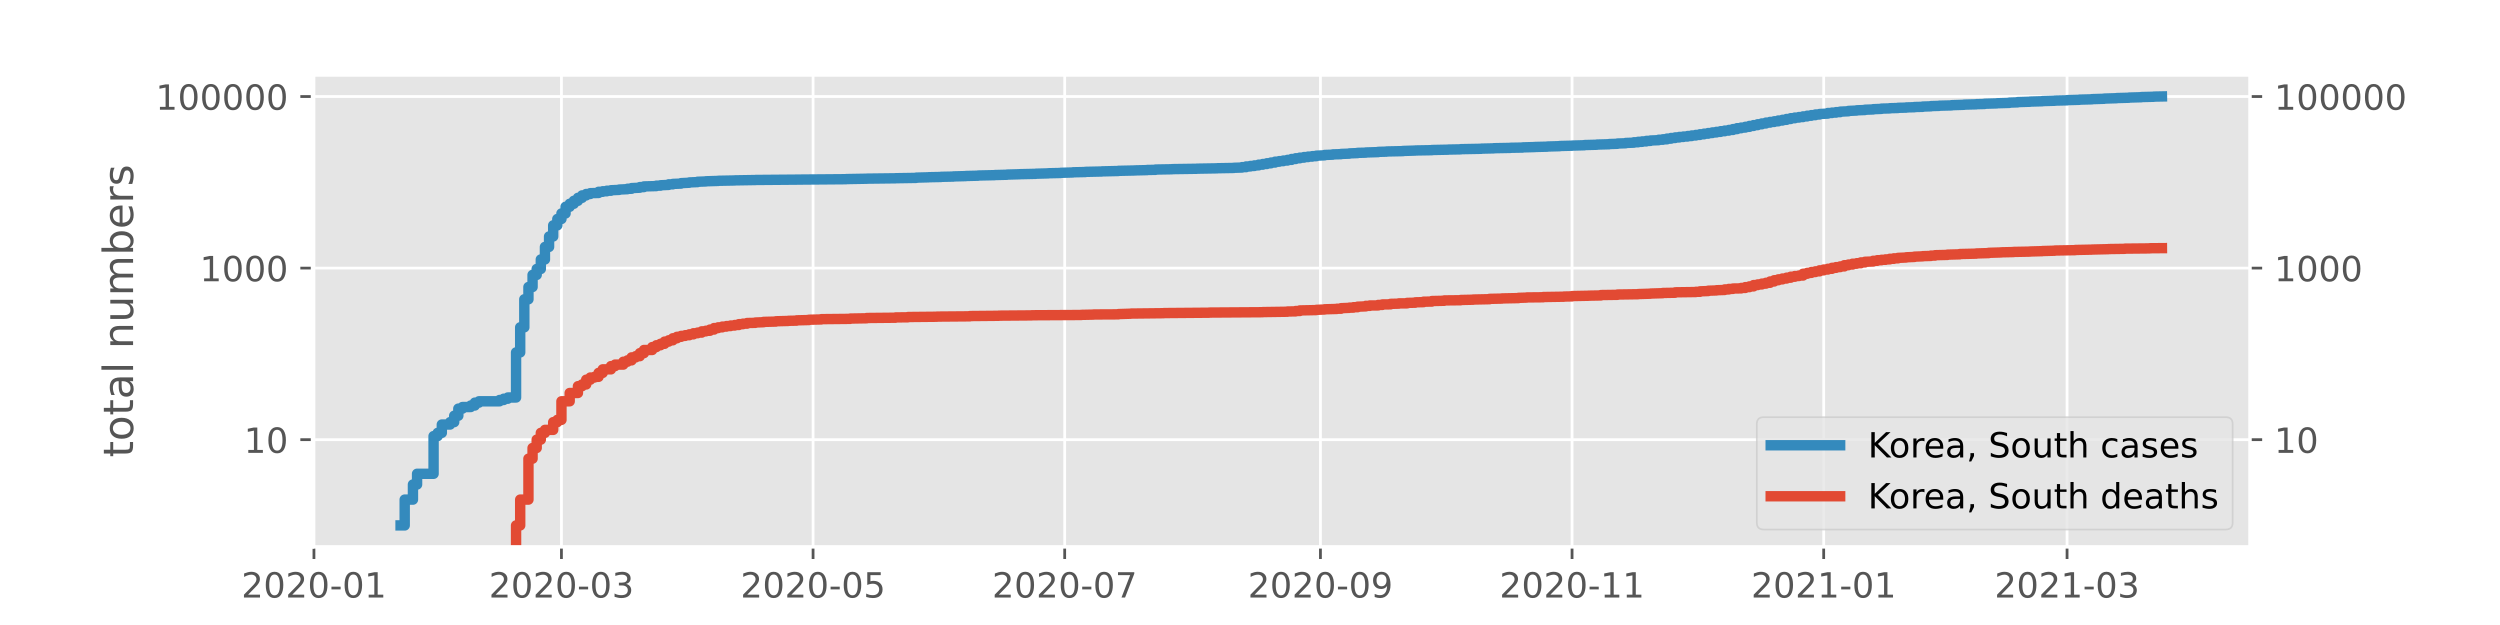
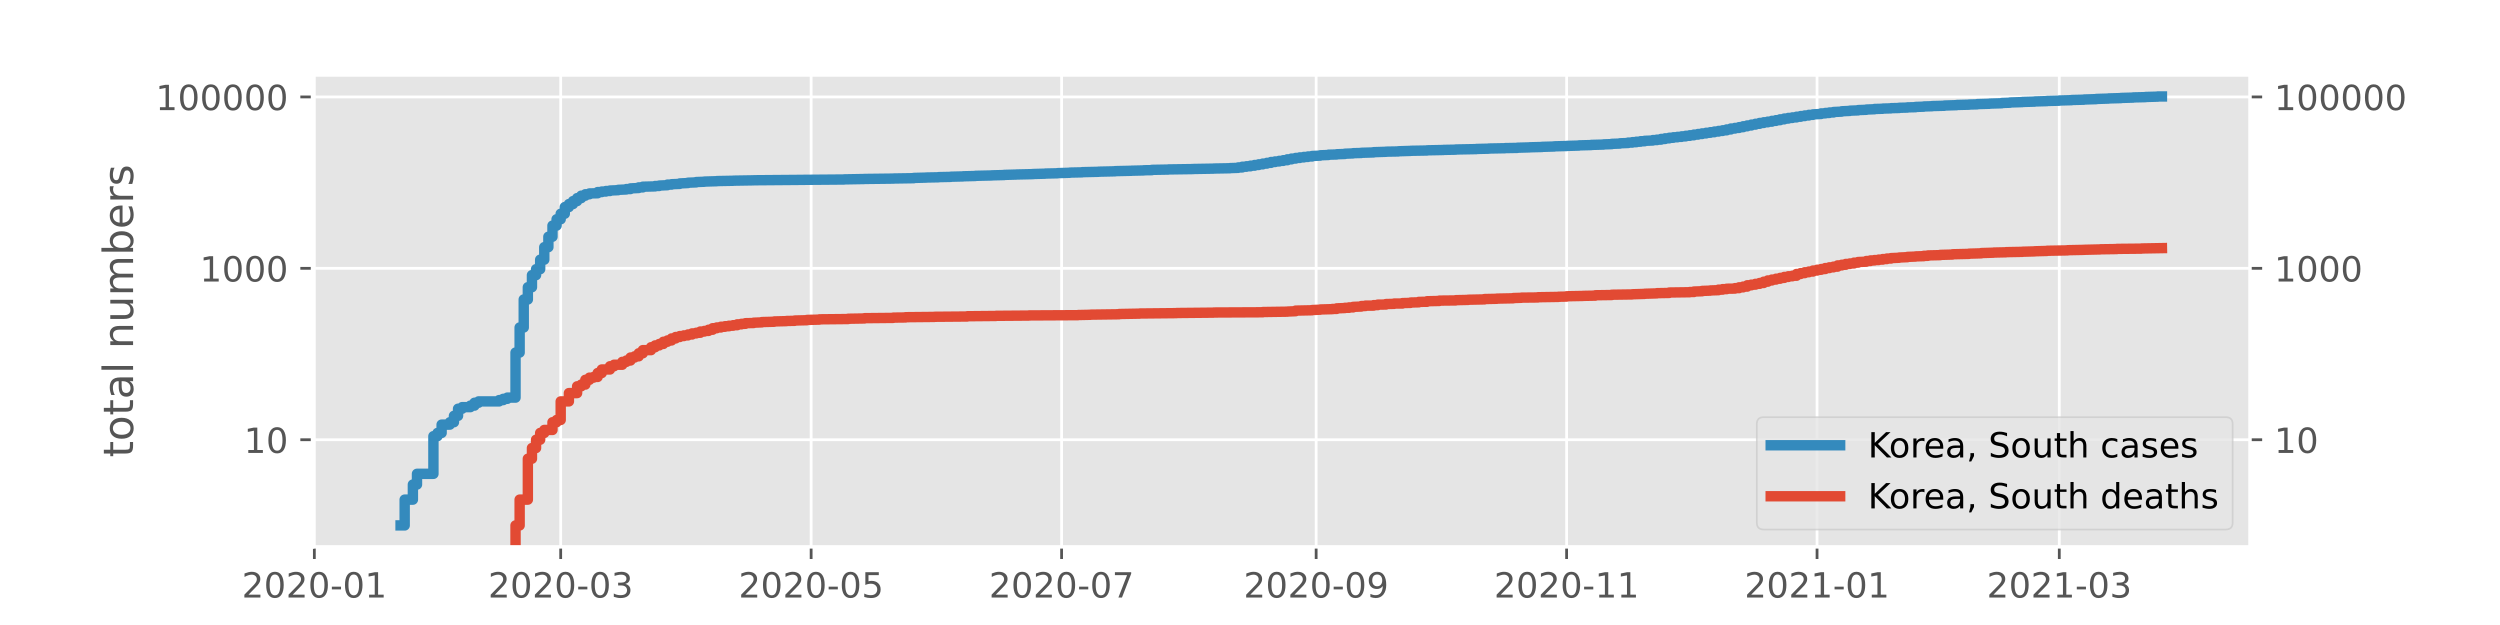
<svg xmlns="http://www.w3.org/2000/svg" xmlns:xlink="http://www.w3.org/1999/xlink" height="180pt" version="1.1" viewBox="0 0 720 180" width="720pt">
  <defs>
    <style type="text/css">*{stroke-linecap:butt;stroke-linejoin:round;}</style>
  </defs>
  <g id="figure_1">
    <g id="patch_1">
      <path d="M 0 180  L 720 180  L 720 0  L 0 0  z " style="fill:#ffffff;" />
    </g>
    <g id="axes_1">
      <g id="patch_2">
        <path d="M 90 157.5  L 648 157.5  L 648 21.6  L 90 21.6  z " style="fill:#e5e5e5;" />
      </g>
      <g id="matplotlib.axis_1">
        <g id="xtick_1">
          <g id="line2d_1">
-             <path clip-path="url(#p4dd7a2ee1d)" d="M 90.416 157.5  L 90.416 21.6  " style="fill:none;stroke:#ffffff;stroke-linecap:square;stroke-width:0.8;" />
+             <path clip-path="url(#pb61e4f0a48)" d="M 90.532 157.5  L 90.532 21.6  " style="fill:none;stroke:#ffffff;stroke-linecap:square;stroke-width:0.8;" />
          </g>
          <g id="line2d_2">
            <defs>
-               <path d="M 0 0  L 0 3.5  " id="mebf9669dcf" style="stroke:#555555;stroke-width:0.8;" />
+               <path d="M 0 0  L 0 3.5  " id="m5a48641587" style="stroke:#555555;stroke-width:0.8;" />
            </defs>
            <g>
-               <use style="fill:#555555;stroke:#555555;stroke-width:0.8;" x="90.416" xlink:href="#mebf9669dcf" y="157.5" />
+               <use style="fill:#555555;stroke:#555555;stroke-width:0.8;" x="90.532" xlink:href="#m5a48641587" y="157.5" />
            </g>
          </g>
          <g id="text_1">
-             <text style="fill:#555555;font-family:DejaVu Sans;font-size:10px;font-stretch:normal;font-style:normal;font-weight:normal;text-anchor:middle;" transform="rotate(-0, 90.4158, 172.0984)" x="90.416" y="172.098">2020-01</text>
+             <text style="fill:#555555;font-family:DejaVu Sans;font-size:10px;font-stretch:normal;font-style:normal;font-weight:normal;text-anchor:middle;" transform="rotate(-0, 90.5321, 172.0984)" x="90.532" y="172.098">2020-01</text>
          </g>
        </g>
        <g id="xtick_2">
          <g id="line2d_3">
-             <path clip-path="url(#p4dd7a2ee1d)" d="M 161.695 157.5  L 161.695 21.6  " style="fill:none;stroke:#ffffff;stroke-linecap:square;stroke-width:0.8;" />
+             <path clip-path="url(#pb61e4f0a48)" d="M 161.479 157.5  L 161.479 21.6  " style="fill:none;stroke:#ffffff;stroke-linecap:square;stroke-width:0.8;" />
          </g>
          <g id="line2d_4">
            <g>
-               <use style="fill:#555555;stroke:#555555;stroke-width:0.8;" x="161.695" xlink:href="#mebf9669dcf" y="157.5" />
+               <use style="fill:#555555;stroke:#555555;stroke-width:0.8;" x="161.479" xlink:href="#m5a48641587" y="157.5" />
            </g>
          </g>
          <g id="text_2">
-             <text style="fill:#555555;font-family:DejaVu Sans;font-size:10px;font-stretch:normal;font-style:normal;font-weight:normal;text-anchor:middle;" transform="rotate(-0, 161.6953, 172.0984)" x="161.695" y="172.098">2020-03</text>
+             <text style="fill:#555555;font-family:DejaVu Sans;font-size:10px;font-stretch:normal;font-style:normal;font-weight:normal;text-anchor:middle;" transform="rotate(-0, 161.4793, 172.0984)" x="161.479" y="172.098">2020-03</text>
          </g>
        </g>
        <g id="xtick_3">
          <g id="line2d_5">
-             <path clip-path="url(#p4dd7a2ee1d)" d="M 234.163 157.5  L 234.163 21.6  " style="fill:none;stroke:#ffffff;stroke-linecap:square;stroke-width:0.8;" />
+             <path clip-path="url(#pb61e4f0a48)" d="M 233.609 157.5  L 233.609 21.6  " style="fill:none;stroke:#ffffff;stroke-linecap:square;stroke-width:0.8;" />
          </g>
          <g id="line2d_6">
            <g>
-               <use style="fill:#555555;stroke:#555555;stroke-width:0.8;" x="234.163" xlink:href="#mebf9669dcf" y="157.5" />
+               <use style="fill:#555555;stroke:#555555;stroke-width:0.8;" x="233.609" xlink:href="#m5a48641587" y="157.5" />
            </g>
          </g>
          <g id="text_3">
-             <text style="fill:#555555;font-family:DejaVu Sans;font-size:10px;font-stretch:normal;font-style:normal;font-weight:normal;text-anchor:middle;" transform="rotate(-0, 234.1629, 172.0984)" x="234.163" y="172.098">2020-05</text>
+             <text style="fill:#555555;font-family:DejaVu Sans;font-size:10px;font-stretch:normal;font-style:normal;font-weight:normal;text-anchor:middle;" transform="rotate(-0, 233.609, 172.0984)" x="233.609" y="172.098">2020-05</text>
          </g>
        </g>
        <g id="xtick_4">
          <g id="line2d_7">
-             <path clip-path="url(#p4dd7a2ee1d)" d="M 306.63 157.5  L 306.63 21.6  " style="fill:none;stroke:#ffffff;stroke-linecap:square;stroke-width:0.8;" />
+             <path clip-path="url(#pb61e4f0a48)" d="M 305.739 157.5  L 305.739 21.6  " style="fill:none;stroke:#ffffff;stroke-linecap:square;stroke-width:0.8;" />
          </g>
          <g id="line2d_8">
            <g>
-               <use style="fill:#555555;stroke:#555555;stroke-width:0.8;" x="306.63" xlink:href="#mebf9669dcf" y="157.5" />
+               <use style="fill:#555555;stroke:#555555;stroke-width:0.8;" x="305.739" xlink:href="#m5a48641587" y="157.5" />
            </g>
          </g>
          <g id="text_4">
-             <text style="fill:#555555;font-family:DejaVu Sans;font-size:10px;font-stretch:normal;font-style:normal;font-weight:normal;text-anchor:middle;" transform="rotate(-0, 306.6304, 172.0984)" x="306.63" y="172.098">2020-07</text>
+             <text style="fill:#555555;font-family:DejaVu Sans;font-size:10px;font-stretch:normal;font-style:normal;font-weight:normal;text-anchor:middle;" transform="rotate(-0, 305.7387, 172.0984)" x="305.739" y="172.098">2020-07</text>
          </g>
        </g>
        <g id="xtick_5">
          <g id="line2d_9">
-             <path clip-path="url(#p4dd7a2ee1d)" d="M 380.286 157.5  L 380.286 21.6  " style="fill:none;stroke:#ffffff;stroke-linecap:square;stroke-width:0.8;" />
+             <path clip-path="url(#pb61e4f0a48)" d="M 379.051 157.5  L 379.051 21.6  " style="fill:none;stroke:#ffffff;stroke-linecap:square;stroke-width:0.8;" />
          </g>
          <g id="line2d_10">
            <g>
-               <use style="fill:#555555;stroke:#555555;stroke-width:0.8;" x="380.286" xlink:href="#mebf9669dcf" y="157.5" />
+               <use style="fill:#555555;stroke:#555555;stroke-width:0.8;" x="379.051" xlink:href="#m5a48641587" y="157.5" />
            </g>
          </g>
          <g id="text_5">
-             <text style="fill:#555555;font-family:DejaVu Sans;font-size:10px;font-stretch:normal;font-style:normal;font-weight:normal;text-anchor:middle;" transform="rotate(-0, 380.2859, 172.0984)" x="380.286" y="172.098">2020-09</text>
+             <text style="fill:#555555;font-family:DejaVu Sans;font-size:10px;font-stretch:normal;font-style:normal;font-weight:normal;text-anchor:middle;" transform="rotate(-0, 379.0509, 172.0984)" x="379.051" y="172.098">2020-09</text>
          </g>
        </g>
        <g id="xtick_6">
          <g id="line2d_11">
-             <path clip-path="url(#p4dd7a2ee1d)" d="M 452.753 157.5  L 452.753 21.6  " style="fill:none;stroke:#ffffff;stroke-linecap:square;stroke-width:0.8;" />
+             <path clip-path="url(#pb61e4f0a48)" d="M 451.181 157.5  L 451.181 21.6  " style="fill:none;stroke:#ffffff;stroke-linecap:square;stroke-width:0.8;" />
          </g>
          <g id="line2d_12">
            <g>
-               <use style="fill:#555555;stroke:#555555;stroke-width:0.8;" x="452.753" xlink:href="#mebf9669dcf" y="157.5" />
+               <use style="fill:#555555;stroke:#555555;stroke-width:0.8;" x="451.181" xlink:href="#m5a48641587" y="157.5" />
            </g>
          </g>
          <g id="text_6">
-             <text style="fill:#555555;font-family:DejaVu Sans;font-size:10px;font-stretch:normal;font-style:normal;font-weight:normal;text-anchor:middle;" transform="rotate(-0, 452.7535, 172.0984)" x="452.753" y="172.098">2020-11</text>
+             <text style="fill:#555555;font-family:DejaVu Sans;font-size:10px;font-stretch:normal;font-style:normal;font-weight:normal;text-anchor:middle;" transform="rotate(-0, 451.1805, 172.0984)" x="451.181" y="172.098">2020-11</text>
          </g>
        </g>
        <g id="xtick_7">
          <g id="line2d_13">
-             <path clip-path="url(#p4dd7a2ee1d)" d="M 525.221 157.5  L 525.221 21.6  " style="fill:none;stroke:#ffffff;stroke-linecap:square;stroke-width:0.8;" />
+             <path clip-path="url(#pb61e4f0a48)" d="M 523.31 157.5  L 523.31 21.6  " style="fill:none;stroke:#ffffff;stroke-linecap:square;stroke-width:0.8;" />
          </g>
          <g id="line2d_14">
            <g>
-               <use style="fill:#555555;stroke:#555555;stroke-width:0.8;" x="525.221" xlink:href="#mebf9669dcf" y="157.5" />
+               <use style="fill:#555555;stroke:#555555;stroke-width:0.8;" x="523.31" xlink:href="#m5a48641587" y="157.5" />
            </g>
          </g>
          <g id="text_7">
-             <text style="fill:#555555;font-family:DejaVu Sans;font-size:10px;font-stretch:normal;font-style:normal;font-weight:normal;text-anchor:middle;" transform="rotate(-0, 525.221, 172.0984)" x="525.221" y="172.098">2021-01</text>
+             <text style="fill:#555555;font-family:DejaVu Sans;font-size:10px;font-stretch:normal;font-style:normal;font-weight:normal;text-anchor:middle;" transform="rotate(-0, 523.3102, 172.0984)" x="523.31" y="172.098">2021-01</text>
          </g>
        </g>
        <g id="xtick_8">
          <g id="line2d_15">
-             <path clip-path="url(#p4dd7a2ee1d)" d="M 595.313 157.5  L 595.313 21.6  " style="fill:none;stroke:#ffffff;stroke-linecap:square;stroke-width:0.8;" />
+             <path clip-path="url(#pb61e4f0a48)" d="M 593.075 157.5  L 593.075 21.6  " style="fill:none;stroke:#ffffff;stroke-linecap:square;stroke-width:0.8;" />
          </g>
          <g id="line2d_16">
            <g>
-               <use style="fill:#555555;stroke:#555555;stroke-width:0.8;" x="595.313" xlink:href="#mebf9669dcf" y="157.5" />
+               <use style="fill:#555555;stroke:#555555;stroke-width:0.8;" x="593.075" xlink:href="#m5a48641587" y="157.5" />
            </g>
          </g>
          <g id="text_8">
-             <text style="fill:#555555;font-family:DejaVu Sans;font-size:10px;font-stretch:normal;font-style:normal;font-weight:normal;text-anchor:middle;" transform="rotate(-0, 595.3125, 172.0984)" x="595.313" y="172.098">2021-03</text>
+             <text style="fill:#555555;font-family:DejaVu Sans;font-size:10px;font-stretch:normal;font-style:normal;font-weight:normal;text-anchor:middle;" transform="rotate(-0, 593.075, 172.0984)" x="593.075" y="172.098">2021-03</text>
          </g>
        </g>
      </g>
      <g id="matplotlib.axis_2">
        <g id="ytick_1">
          <g id="line2d_17">
-             <path clip-path="url(#p4dd7a2ee1d)" d="M 90 126.62  L 648 126.62  " style="fill:none;stroke:#ffffff;stroke-linecap:square;stroke-width:0.8;" />
+             <path clip-path="url(#pb61e4f0a48)" d="M 90 126.641  L 648 126.641  " style="fill:none;stroke:#ffffff;stroke-linecap:square;stroke-width:0.8;" />
          </g>
          <g id="line2d_18">
            <defs>
-               <path d="M 0 0  L -3.5 0  " id="mf434a3a002" style="stroke:#555555;stroke-width:0.8;" />
+               <path d="M 0 0  L -3.5 0  " id="md60b0036df" style="stroke:#555555;stroke-width:0.8;" />
            </defs>
            <g>
-               <use style="fill:#555555;stroke:#555555;stroke-width:0.8;" x="90" xlink:href="#mf434a3a002" y="126.62" />
+               <use style="fill:#555555;stroke:#555555;stroke-width:0.8;" x="90" xlink:href="#md60b0036df" y="126.641" />
            </g>
          </g>
          <g id="line2d_19">
            <defs>
-               <path d="M 0 0  L 3.5 0  " id="m428326704e" style="stroke:#555555;stroke-width:0.8;" />
+               <path d="M 0 0  L 3.5 0  " id="m57ab1064de" style="stroke:#555555;stroke-width:0.8;" />
            </defs>
            <g>
-               <use style="fill:#555555;stroke:#555555;stroke-width:0.8;" x="648" xlink:href="#m428326704e" y="126.62" />
+               <use style="fill:#555555;stroke:#555555;stroke-width:0.8;" x="648" xlink:href="#m57ab1064de" y="126.641" />
            </g>
          </g>
          <g id="text_9">
-             <text style="fill:#555555;font-family:DejaVu Sans;font-size:10px;font-stretch:normal;font-style:normal;font-weight:normal;text-anchor:end;" transform="rotate(-0, 83, 130.4188)" x="83" y="130.419">10</text>
+             <text style="fill:#555555;font-family:DejaVu Sans;font-size:10px;font-stretch:normal;font-style:normal;font-weight:normal;text-anchor:end;" transform="rotate(-0, 83, 130.44)" x="83" y="130.44">10</text>
          </g>
          <g id="text_10">
-             <text style="fill:#555555;font-family:DejaVu Sans;font-size:10px;font-stretch:normal;font-style:normal;font-weight:normal;text-anchor:start;" transform="rotate(-0, 655, 130.4188)" x="655" y="130.419">10</text>
+             <text style="fill:#555555;font-family:DejaVu Sans;font-size:10px;font-stretch:normal;font-style:normal;font-weight:normal;text-anchor:start;" transform="rotate(-0, 655, 130.44)" x="655" y="130.44">10</text>
          </g>
        </g>
        <g id="ytick_2">
          <g id="line2d_20">
-             <path clip-path="url(#p4dd7a2ee1d)" d="M 90 77.213  L 648 77.213  " style="fill:none;stroke:#ffffff;stroke-linecap:square;stroke-width:0.8;" />
+             <path clip-path="url(#pb61e4f0a48)" d="M 90 77.277  L 648 77.277  " style="fill:none;stroke:#ffffff;stroke-linecap:square;stroke-width:0.8;" />
          </g>
          <g id="line2d_21">
            <g>
-               <use style="fill:#555555;stroke:#555555;stroke-width:0.8;" x="90" xlink:href="#mf434a3a002" y="77.213" />
+               <use style="fill:#555555;stroke:#555555;stroke-width:0.8;" x="90" xlink:href="#md60b0036df" y="77.277" />
            </g>
          </g>
          <g id="line2d_22">
            <g>
-               <use style="fill:#555555;stroke:#555555;stroke-width:0.8;" x="648" xlink:href="#m428326704e" y="77.213" />
+               <use style="fill:#555555;stroke:#555555;stroke-width:0.8;" x="648" xlink:href="#m57ab1064de" y="77.277" />
            </g>
          </g>
          <g id="text_11">
-             <text style="fill:#555555;font-family:DejaVu Sans;font-size:10px;font-stretch:normal;font-style:normal;font-weight:normal;text-anchor:end;" transform="rotate(-0, 83, 81.01242)" x="83" y="81.012">1000</text>
+             <text style="fill:#555555;font-family:DejaVu Sans;font-size:10px;font-stretch:normal;font-style:normal;font-weight:normal;text-anchor:end;" transform="rotate(-0, 83, 81.07616)" x="83" y="81.076">1000</text>
          </g>
          <g id="text_12">
-             <text style="fill:#555555;font-family:DejaVu Sans;font-size:10px;font-stretch:normal;font-style:normal;font-weight:normal;text-anchor:start;" transform="rotate(-0, 655, 81.01242)" x="655" y="81.012">1000</text>
+             <text style="fill:#555555;font-family:DejaVu Sans;font-size:10px;font-stretch:normal;font-style:normal;font-weight:normal;text-anchor:start;" transform="rotate(-0, 655, 81.07616)" x="655" y="81.076">1000</text>
          </g>
        </g>
        <g id="ytick_3">
          <g id="line2d_23">
-             <path clip-path="url(#p4dd7a2ee1d)" d="M 90 27.807  L 648 27.807  " style="fill:none;stroke:#ffffff;stroke-linecap:square;stroke-width:0.8;" />
+             <path clip-path="url(#pb61e4f0a48)" d="M 90 27.913  L 648 27.913  " style="fill:none;stroke:#ffffff;stroke-linecap:square;stroke-width:0.8;" />
          </g>
          <g id="line2d_24">
            <g>
-               <use style="fill:#555555;stroke:#555555;stroke-width:0.8;" x="90" xlink:href="#mf434a3a002" y="27.807" />
+               <use style="fill:#555555;stroke:#555555;stroke-width:0.8;" x="90" xlink:href="#md60b0036df" y="27.913" />
            </g>
          </g>
          <g id="line2d_25">
            <g>
-               <use style="fill:#555555;stroke:#555555;stroke-width:0.8;" x="648" xlink:href="#m428326704e" y="27.807" />
+               <use style="fill:#555555;stroke:#555555;stroke-width:0.8;" x="648" xlink:href="#m57ab1064de" y="27.913" />
            </g>
          </g>
          <g id="text_13">
-             <text style="fill:#555555;font-family:DejaVu Sans;font-size:10px;font-stretch:normal;font-style:normal;font-weight:normal;text-anchor:end;" transform="rotate(-0, 83, 31.60606)" x="83" y="31.606">100000</text>
+             <text style="fill:#555555;font-family:DejaVu Sans;font-size:10px;font-stretch:normal;font-style:normal;font-weight:normal;text-anchor:end;" transform="rotate(-0, 83, 31.7123)" x="83" y="31.712">100000</text>
          </g>
          <g id="text_14">
-             <text style="fill:#555555;font-family:DejaVu Sans;font-size:10px;font-stretch:normal;font-style:normal;font-weight:normal;text-anchor:start;" transform="rotate(-0, 655, 31.60606)" x="655" y="31.606">100000</text>
+             <text style="fill:#555555;font-family:DejaVu Sans;font-size:10px;font-stretch:normal;font-style:normal;font-weight:normal;text-anchor:start;" transform="rotate(-0, 655, 31.7123)" x="655" y="31.712">100000</text>
          </g>
        </g>
        <g id="text_15">
          <text style="fill:#555555;font-family:DejaVu Sans;font-size:12px;font-stretch:normal;font-style:normal;font-weight:normal;text-anchor:middle;" transform="rotate(-90, 38.32937, 89.55)" x="38.329" y="89.55">total numbers</text>
        </g>
      </g>
      <g id="line2d_26">
-         <path clip-path="url(#p4dd7a2ee1d)" d="M 115.364 151.323  L 116.552 151.323  L 116.552 143.886  L 118.928 143.886  L 118.928 139.536  L 120.116 139.536  L 120.116 136.45  L 124.868 136.45  L 124.868 125.597  L 126.056 125.597  L 126.056 124.664  L 127.244 124.664  L 127.244 122.27  L 129.62 122.27  L 129.62 121.577  L 130.808 121.577  L 130.808 119.733  L 131.996 119.733  L 131.996 117.684  L 133.184 117.684  L 133.184 117.227  L 135.56 117.227  L 135.56 116.789  L 136.747 116.789  L 136.747 115.963  L 137.935 115.963  L 137.935 115.573  L 143.875 115.573  L 143.875 115.197  L 145.063 115.197  L 145.063 114.833  L 146.251 114.833  L 146.251 114.481  L 148.627 114.481  L 148.627 101.496  L 149.815 101.496  L 149.815 94.268  L 151.003 94.268  L 151.003 86.193  L 152.191 86.193  L 152.191 82.658  L 153.379 82.658  L 153.379 79.174  L 154.567 79.174  L 154.567 77.463  L 155.755 77.463  L 155.755 74.725  L 156.943 74.725  L 156.943 71.112  L 158.131 71.112  L 158.131 68.106  L 159.319 68.106  L 159.319 64.903  L 160.507 64.903  L 160.507 63.073  L 161.695 63.073  L 161.695 61.478  L 162.883 61.478  L 162.883 59.555  L 164.071 59.555  L 164.071 58.69  L 165.259 58.69  L 165.259 57.834  L 166.447 57.834  L 166.447 56.979  L 167.635 56.979  L 167.635 56.274  L 168.823 56.274  L 168.823 55.866  L 170.011 55.866  L 170.011 55.628  L 172.387 55.578  L 172.387 55.238  L 173.575 55.238  L 173.575 55.081  L 174.763 55.081  L 174.763 54.932  L 175.951 54.932  L 175.951 54.789  L 178.327 54.689  L 178.327 54.592  L 180.703 54.483  L 180.703 54.364  L 181.891 54.364  L 181.891 54.172  L 184.267 54.063  L 184.267 53.883  L 185.455 53.883  L 185.455 53.687  L 189.019 53.596  L 189.019 53.478  L 190.207 53.478  L 190.207 53.357  L 192.583 53.252  L 192.583 53.085  L 193.771 53.085  L 193.771 52.967  L 196.147 52.88  L 196.147 52.742  L 198.523 52.632  L 198.523 52.536  L 200.899 52.444  L 200.899 52.344  L 203.275 52.259  L 203.275 52.21  L 206.839 52.106  L 206.839 52.066  L 211.591 51.974  L 211.591 51.949  L 217.531 51.85  L 217.531 51.831  L 230.599 51.723  L 230.599 51.719  L 243.667 51.611  L 243.667 51.577  L 249.607 51.47  L 249.607 51.451  L 257.923 51.35  L 257.923 51.328  L 263.863 51.232  L 263.863 51.157  L 267.427 51.066  L 267.427 51.04  L 270.991 50.972  L 270.991 50.927  L 274.555 50.855  L 274.555 50.808  L 278.119 50.722  L 278.119 50.687  L 281.683 50.601  L 281.683 50.551  L 286.435 50.446  L 286.435 50.416  L 289.999 50.327  L 289.999 50.284  L 293.562 50.184  L 293.562 50.169  L 298.314 50.062  L 298.314 50.029  L 301.878 49.933  L 301.878 49.898  L 305.442 49.82  L 305.442 49.775  L 309.006 49.671  L 309.006 49.62  L 312.57 49.547  L 312.57 49.496  L 317.322 49.392  L 317.322 49.357  L 322.074 49.25  L 322.074 49.202  L 326.826 49.097  L 326.826 49.077  L 330.39 48.993  L 330.39 48.948  L 332.766 48.916  L 332.766 48.83  L 337.518 48.746  L 337.518 48.71  L 344.646 48.606  L 344.646 48.581  L 350.586 48.478  L 350.586 48.451  L 355.338 48.367  L 355.338 48.326  L 357.714 48.251  L 357.714 48.132  L 358.902 48.132  L 358.902 47.935  L 360.09 47.935  L 360.09 47.798  L 361.278 47.798  L 361.278 47.629  L 362.466 47.629  L 362.466 47.429  L 363.654 47.429  L 363.654 47.238  L 364.842 47.238  L 364.842 47.028  L 366.03 47.028  L 366.03 46.816  L 367.218 46.816  L 367.218 46.568  L 368.406 46.568  L 368.406 46.406  L 369.594 46.406  L 369.594 46.237  L 370.782 46.237  L 370.782 46.047  L 371.97 46.047  L 371.97 45.791  L 373.158 45.791  L 373.158 45.581  L 374.346 45.581  L 374.346 45.4  L 375.534 45.4  L 375.534 45.236  L 376.722 45.236  L 376.722 45.102  L 377.91 45.102  L 377.91 44.976  L 379.098 44.976  L 379.098 44.835  L 381.474 44.734  L 381.474 44.631  L 383.85 44.545  L 383.85 44.46  L 386.226 44.4  L 386.226 44.332  L 388.602 44.254  L 388.602 44.177  L 390.978 44.091  L 390.978 44.024  L 393.354 43.966  L 393.354 43.913  L 396.918 43.808  L 396.918 43.735  L 399.294 43.676  L 399.294 43.624  L 404.046 43.525  L 404.046 43.474  L 407.61 43.364  L 407.61 43.336  L 412.362 43.253  L 412.362 43.202  L 417.114 43.106  L 417.114 43.077  L 420.678 43.011  L 420.678 42.961  L 426.618 42.85  L 426.618 42.808  L 430.182 42.727  L 430.182 42.685  L 434.934 42.595  L 434.934 42.562  L 438.498 42.499  L 438.498 42.449  L 442.062 42.352  L 442.062 42.327  L 445.626 42.241  L 445.626 42.199  L 449.189 42.101  L 449.189 42.05  L 452.753 41.961  L 452.753 41.931  L 456.317 41.834  L 456.317 41.777  L 459.881 41.686  L 459.881 41.636  L 463.445 41.541  L 463.445 41.486  L 465.821 41.413  L 465.821 41.335  L 468.197 41.257  L 468.197 41.173  L 470.573 41.088  L 470.573 40.973  L 471.761 40.973  L 471.761 40.848  L 472.949 40.848  L 472.949 40.718  L 474.137 40.718  L 474.137 40.58  L 475.325 40.58  L 475.325 40.465  L 477.701 40.37  L 477.701 40.25  L 478.889 40.25  L 478.889 40.12  L 480.077 40.12  L 480.077 39.925  L 481.265 39.925  L 481.265 39.738  L 482.453 39.738  L 482.453 39.58  L 483.641 39.58  L 483.641 39.436  L 484.829 39.436  L 484.829 39.318  L 486.017 39.318  L 486.017 39.177  L 487.205 39.177  L 487.205 39.02  L 488.393 39.02  L 488.393 38.856  L 489.581 38.856  L 489.581 38.669  L 490.769 38.669  L 490.769 38.498  L 491.957 38.498  L 491.957 38.316  L 493.145 38.316  L 493.145 38.142  L 494.333 38.142  L 494.333 37.976  L 495.521 37.976  L 495.521 37.791  L 496.709 37.791  L 496.709 37.611  L 497.897 37.611  L 497.897 37.428  L 499.085 37.428  L 499.085 37.181  L 500.273 37.181  L 500.273 36.92  L 501.461 36.92  L 501.461 36.741  L 502.649 36.741  L 502.649 36.526  L 503.837 36.526  L 503.837 36.269  L 505.025 36.269  L 505.025 36.033  L 506.213 36.033  L 506.213 35.79  L 507.401 35.79  L 507.401 35.555  L 508.589 35.555  L 508.589 35.315  L 509.777 35.315  L 509.777 35.117  L 510.965 35.117  L 510.965 34.934  L 512.153 34.934  L 512.153 34.71  L 513.341 34.71  L 513.341 34.511  L 514.529 34.511  L 514.529 34.266  L 515.717 34.266  L 515.717 34.046  L 516.905 34.046  L 516.905 33.862  L 518.093 33.862  L 518.093 33.71  L 519.281 33.71  L 519.281 33.518  L 520.469 33.518  L 520.469 33.328  L 521.657 33.328  L 521.657 33.156  L 522.845 33.156  L 522.845 32.975  L 524.033 32.975  L 524.033 32.833  L 526.409 32.722  L 526.409 32.551  L 527.597 32.551  L 527.597 32.432  L 528.785 32.432  L 528.785 32.294  L 529.973 32.294  L 529.973 32.154  L 532.349 32.046  L 532.349 31.945  L 534.725 31.84  L 534.725 31.77  L 537.101 31.687  L 537.101 31.601  L 539.477 31.522  L 539.477 31.445  L 541.853 31.358  L 541.853 31.281  L 544.229 31.223  L 544.229 31.166  L 546.605 31.107  L 546.605 31.049  L 548.981 30.999  L 548.981 30.937  L 551.357 30.881  L 551.357 30.819  L 553.733 30.769  L 553.733 30.691  L 556.109 30.621  L 556.109 30.556  L 558.485 30.493  L 558.485 30.444  L 562.049 30.357  L 562.049 30.294  L 565.613 30.183  L 565.613 30.131  L 569.177 30.043  L 569.177 30.003  L 571.553 29.945  L 571.553 29.879  L 575.117 29.78  L 575.117 29.738  L 578.681 29.636  L 578.681 29.557  L 581.057 29.479  L 581.057 29.409  L 584.621 29.302  L 584.621 29.261  L 588.185 29.164  L 588.185 29.116  L 591.749 29.018  L 591.749 28.976  L 595.313 28.893  L 595.313 28.84  L 598.877 28.744  L 598.877 28.695  L 602.44 28.607  L 602.44 28.555  L 606.004 28.448  L 606.004 28.393  L 609.568 28.286  L 609.568 28.243  L 613.132 28.15  L 613.132 28.101  L 616.696 28.001  L 616.696 27.951  L 620.26 27.869  L 620.26 27.823  L 622.636 27.777  L 622.636 27.777  " style="fill:none;stroke:#348abd;stroke-linecap:square;stroke-width:3;" />
+         <path clip-path="url(#pb61e4f0a48)" d="M 115.364 151.323  L 116.546 151.323  L 116.546 143.893  L 118.911 143.893  L 118.911 139.546  L 120.093 139.546  L 120.093 136.463  L 124.823 136.463  L 124.823 125.619  L 126.006 125.619  L 126.006 124.686  L 127.188 124.686  L 127.188 122.295  L 129.553 122.295  L 129.553 121.603  L 130.736 121.603  L 130.736 119.761  L 131.918 119.761  L 131.918 117.713  L 133.1 117.713  L 133.1 117.256  L 135.465 117.256  L 135.465 116.819  L 136.648 116.819  L 136.648 115.994  L 137.83 115.994  L 137.83 115.604  L 143.743 115.604  L 143.743 115.228  L 144.925 115.228  L 144.925 114.865  L 146.107 114.865  L 146.107 114.513  L 148.472 114.513  L 148.472 101.538  L 149.655 101.538  L 149.655 94.317  L 150.837 94.317  L 150.837 86.249  L 152.02 86.249  L 152.02 82.717  L 153.202 82.717  L 153.202 79.236  L 154.385 79.236  L 154.385 77.526  L 155.567 77.526  L 155.567 74.791  L 156.75 74.791  L 156.75 71.181  L 157.932 71.181  L 157.932 68.178  L 159.114 68.178  L 159.114 64.978  L 160.297 64.978  L 160.297 63.149  L 161.479 63.149  L 161.479 61.555  L 162.662 61.555  L 162.662 59.633  L 163.844 59.633  L 163.844 58.77  L 165.027 58.77  L 165.027 57.915  L 166.209 57.915  L 166.209 57.06  L 167.392 57.06  L 167.392 56.356  L 168.574 56.356  L 168.574 55.948  L 169.757 55.948  L 169.757 55.71  L 172.121 55.66  L 172.121 55.32  L 173.304 55.32  L 173.304 55.164  L 174.486 55.164  L 174.486 55.015  L 175.669 55.015  L 175.669 54.872  L 178.034 54.772  L 178.034 54.675  L 180.399 54.567  L 180.399 54.447  L 181.581 54.447  L 181.581 54.255  L 183.946 54.147  L 183.946 53.967  L 185.128 53.967  L 185.128 53.771  L 188.676 53.68  L 188.676 53.562  L 189.858 53.562  L 189.858 53.441  L 192.223 53.336  L 192.223 53.17  L 193.406 53.17  L 193.406 53.052  L 195.771 52.965  L 195.771 52.827  L 198.135 52.717  L 198.135 52.621  L 200.5 52.529  L 200.5 52.429  L 202.865 52.344  L 202.865 52.295  L 206.413 52.191  L 206.413 52.151  L 211.142 52.06  L 211.142 52.034  L 217.055 51.935  L 217.055 51.917  L 230.062 51.809  L 230.062 51.805  L 243.069 51.697  L 243.069 51.662  L 248.981 51.556  L 248.981 51.537  L 257.258 51.436  L 257.258 51.414  L 263.17 51.318  L 263.17 51.243  L 266.718 51.152  L 266.718 51.127  L 270.265 51.059  L 270.265 51.013  L 273.812 50.941  L 273.812 50.895  L 277.36 50.808  L 277.36 50.774  L 280.907 50.688  L 280.907 50.638  L 285.637 50.533  L 285.637 50.503  L 289.184 50.414  L 289.184 50.371  L 292.732 50.271  L 292.732 50.256  L 297.462 50.149  L 297.462 50.116  L 301.009 50.02  L 301.009 49.985  L 304.556 49.907  L 304.556 49.862  L 308.104 49.758  L 308.104 49.708  L 311.651 49.634  L 311.651 49.583  L 316.381 49.479  L 316.381 49.444  L 321.111 49.338  L 321.111 49.29  L 325.84 49.185  L 325.84 49.165  L 329.388 49.081  L 329.388 49.036  L 331.753 49.004  L 331.753 48.918  L 336.483 48.834  L 336.483 48.798  L 343.577 48.695  L 343.577 48.669  L 349.49 48.566  L 349.49 48.54  L 354.219 48.455  L 354.219 48.414  L 356.584 48.34  L 356.584 48.221  L 357.767 48.221  L 357.767 48.024  L 358.949 48.024  L 358.949 47.887  L 360.132 47.887  L 360.132 47.718  L 361.314 47.718  L 361.314 47.518  L 362.497 47.518  L 362.497 47.328  L 363.679 47.328  L 363.679 47.117  L 364.861 47.117  L 364.861 46.906  L 366.044 46.906  L 366.044 46.658  L 367.226 46.658  L 367.226 46.496  L 368.409 46.496  L 368.409 46.327  L 369.591 46.327  L 369.591 46.138  L 370.774 46.138  L 370.774 45.882  L 371.956 45.882  L 371.956 45.671  L 373.139 45.671  L 373.139 45.492  L 374.321 45.492  L 374.321 45.328  L 375.503 45.328  L 375.503 45.193  L 376.686 45.193  L 376.686 45.068  L 377.868 45.068  L 377.868 44.927  L 380.233 44.825  L 380.233 44.723  L 382.598 44.637  L 382.598 44.552  L 384.963 44.492  L 384.963 44.424  L 387.328 44.346  L 387.328 44.269  L 389.693 44.183  L 389.693 44.117  L 392.058 44.058  L 392.058 44.005  L 395.605 43.901  L 395.605 43.828  L 399.153 43.717  L 399.153 43.679  L 402.7 43.618  L 402.7 43.567  L 406.247 43.457  L 406.247 43.429  L 410.977 43.346  L 410.977 43.295  L 415.707 43.199  L 415.707 43.17  L 419.254 43.104  L 419.254 43.054  L 425.167 42.943  L 425.167 42.901  L 428.714 42.821  L 428.714 42.778  L 433.444 42.688  L 433.444 42.656  L 436.991 42.593  L 436.991 42.543  L 440.538 42.446  L 440.538 42.42  L 444.086 42.335  L 444.086 42.293  L 447.633 42.195  L 447.633 42.144  L 451.181 42.055  L 451.181 42.025  L 454.728 41.928  L 454.728 41.871  L 458.275 41.78  L 458.275 41.731  L 461.823 41.636  L 461.823 41.581  L 464.188 41.507  L 464.188 41.43  L 466.552 41.351  L 466.552 41.268  L 468.917 41.183  L 468.917 41.068  L 470.1 41.068  L 470.1 40.943  L 471.282 40.943  L 471.282 40.813  L 472.465 40.813  L 472.465 40.676  L 473.647 40.676  L 473.647 40.56  L 476.012 40.466  L 476.012 40.346  L 477.195 40.346  L 477.195 40.216  L 478.377 40.216  L 478.377 40.021  L 479.559 40.021  L 479.559 39.834  L 480.742 39.834  L 480.742 39.676  L 481.924 39.676  L 481.924 39.533  L 483.107 39.533  L 483.107 39.414  L 484.289 39.414  L 484.289 39.273  L 485.472 39.273  L 485.472 39.117  L 486.654 39.117  L 486.654 38.953  L 487.837 38.953  L 487.837 38.766  L 489.019 38.766  L 489.019 38.595  L 490.202 38.595  L 490.202 38.414  L 491.384 38.414  L 491.384 38.24  L 492.566 38.24  L 492.566 38.074  L 493.749 38.074  L 493.749 37.888  L 494.931 37.888  L 494.931 37.709  L 496.114 37.709  L 496.114 37.526  L 497.296 37.526  L 497.296 37.28  L 498.479 37.28  L 498.479 37.018  L 499.661 37.018  L 499.661 36.84  L 500.844 36.84  L 500.844 36.625  L 502.026 36.625  L 502.026 36.368  L 503.209 36.368  L 503.209 36.132  L 504.391 36.132  L 504.391 35.89  L 505.573 35.89  L 505.573 35.654  L 506.756 35.654  L 506.756 35.415  L 507.938 35.415  L 507.938 35.217  L 509.121 35.217  L 509.121 35.035  L 510.303 35.035  L 510.303 34.81  L 511.486 34.81  L 511.486 34.611  L 512.668 34.611  L 512.668 34.366  L 513.851 34.366  L 513.851 34.147  L 515.033 34.147  L 515.033 33.963  L 516.216 33.963  L 516.216 33.811  L 517.398 33.811  L 517.398 33.619  L 518.58 33.619  L 518.58 33.429  L 519.763 33.429  L 519.763 33.257  L 520.945 33.257  L 520.945 33.077  L 522.128 33.077  L 522.128 32.935  L 524.493 32.824  L 524.493 32.653  L 525.675 32.653  L 525.675 32.534  L 526.858 32.534  L 526.858 32.397  L 528.04 32.397  L 528.04 32.256  L 530.405 32.149  L 530.405 32.047  L 532.77 31.943  L 532.77 31.873  L 535.135 31.79  L 535.135 31.704  L 537.5 31.625  L 537.5 31.548  L 539.865 31.461  L 539.865 31.384  L 542.229 31.326  L 542.229 31.27  L 544.594 31.211  L 544.594 31.153  L 546.959 31.103  L 546.959 31.041  L 549.324 30.985  L 549.324 30.923  L 551.689 30.872  L 551.689 30.794  L 554.054 30.725  L 554.054 30.66  L 556.419 30.597  L 556.419 30.548  L 559.966 30.461  L 559.966 30.398  L 563.514 30.287  L 563.514 30.235  L 567.061 30.147  L 567.061 30.108  L 569.426 30.049  L 569.426 29.984  L 572.973 29.885  L 572.973 29.843  L 576.521 29.741  L 576.521 29.662  L 578.886 29.584  L 578.886 29.514  L 582.433 29.407  L 582.433 29.366  L 585.98 29.269  L 585.98 29.221  L 589.528 29.124  L 589.528 29.081  L 593.075 28.998  L 593.075 28.946  L 596.622 28.849  L 596.622 28.8  L 600.17 28.712  L 600.17 28.661  L 603.717 28.554  L 603.717 28.498  L 607.264 28.391  L 607.264 28.349  L 610.812 28.256  L 610.812 28.207  L 614.359 28.107  L 614.359 28.057  L 617.907 27.975  L 617.907 27.93  L 621.454 27.831  L 621.454 27.777  L 622.636 27.777  L 622.636 27.777  " style="fill:none;stroke:#348abd;stroke-linecap:square;stroke-width:3;" />
      </g>
      <g id="line2d_27">
-         <path clip-path="url(#p4dd7a2ee1d)" d="M 148.627 181  L 148.627 151.323  L 149.815 151.323  L 149.815 143.886  L 152.191 143.886  L 152.191 132.1  L 153.379 132.1  L 153.379 129.014  L 154.567 129.014  L 154.567 126.62  L 155.755 126.62  L 155.755 124.664  L 156.943 124.664  L 156.943 123.805  L 159.319 123.805  L 159.319 121.577  L 160.507 121.577  L 160.507 120.927  L 161.695 120.927  L 161.695 115.573  L 164.071 115.573  L 164.071 113.179  L 166.447 113.179  L 166.447 111.223  L 167.635 111.223  L 167.635 110.724  L 168.823 110.724  L 168.823 109.353  L 170.011 109.353  L 170.011 108.728  L 171.199 108.728  L 171.199 108.527  L 172.387 108.527  L 172.387 107.397  L 173.575 107.397  L 173.575 106.374  L 175.951 106.374  L 175.951 105.441  L 177.139 105.441  L 177.139 105.003  L 179.515 105.003  L 179.515 104.177  L 180.703 104.177  L 180.703 103.787  L 181.891 103.787  L 181.891 102.928  L 183.079 102.928  L 183.079 102.58  L 184.267 102.58  L 184.267 101.704  L 185.455 101.704  L 185.455 100.797  L 187.831 100.797  L 187.831 99.96  L 189.019 99.96  L 189.019 99.437  L 190.207 99.437  L 190.207 99.019  L 191.395 99.019  L 191.395 98.383  L 192.583 98.383  L 192.583 98.004  L 193.771 98.004  L 193.771 97.424  L 194.959 97.424  L 194.959 97.009  L 196.147 97.009  L 196.147 96.741  L 197.335 96.741  L 197.335 96.544  L 198.523 96.544  L 198.523 96.287  L 199.711 96.287  L 199.711 95.974  L 200.899 95.974  L 200.899 95.791  L 202.087 95.791  L 202.087 95.433  L 203.275 95.433  L 203.275 95.259  L 204.463 95.259  L 204.463 94.918  L 205.651 94.918  L 205.651 94.48  L 206.839 94.48  L 206.839 94.268  L 208.027 94.268  L 208.027 94.059  L 209.215 94.059  L 209.215 93.906  L 210.403 93.906  L 210.403 93.754  L 211.591 93.754  L 211.591 93.605  L 212.779 93.605  L 212.779 93.36  L 213.967 93.36  L 213.967 93.216  L 215.155 93.216  L 215.155 93.027  L 217.531 92.981  L 217.531 92.888  L 219.907 92.796  L 219.907 92.704  L 223.471 92.614  L 223.471 92.524  L 227.035 92.435  L 227.035 92.391  L 229.411 92.347  L 229.411 92.259  L 232.975 92.172  L 232.975 92.086  L 236.539 92.001  L 236.539 91.916  L 244.855 91.832  L 244.855 91.748  L 249.607 91.665  L 249.607 91.583  L 257.923 91.501  L 257.923 91.42  L 261.487 91.38  L 261.487 91.3  L 269.803 91.221  L 269.803 91.181  L 279.307 91.103  L 279.307 91.025  L 287.623 90.947  L 287.623 90.909  L 297.126 90.832  L 297.126 90.794  L 311.382 90.718  L 311.382 90.68  L 314.946 90.605  L 314.946 90.568  L 322.074 90.531  L 322.074 90.457  L 325.638 90.347  L 325.638 90.31  L 335.142 90.202  L 335.142 90.166  L 348.21 90.059  L 348.21 90.023  L 363.654 89.918  L 363.654 89.883  L 370.782 89.778  L 370.782 89.709  L 373.158 89.675  L 373.158 89.573  L 374.346 89.573  L 374.346 89.404  L 379.098 89.304  L 379.098 89.238  L 381.474 89.14  L 381.474 89.075  L 385.038 88.978  L 385.038 88.914  L 386.226 88.914  L 386.226 88.756  L 388.602 88.662  L 388.602 88.599  L 389.79 88.599  L 389.79 88.476  L 390.978 88.476  L 390.978 88.324  L 393.354 88.234  L 393.354 88.085  L 394.542 88.085  L 394.542 87.967  L 396.918 87.967  L 396.918 87.822  L 398.106 87.822  L 398.106 87.679  L 400.482 87.65  L 400.482 87.51  L 402.858 87.454  L 402.858 87.37  L 405.234 87.37  L 405.234 87.233  L 407.61 87.179  L 407.61 87.07  L 409.986 87.017  L 409.986 86.884  L 412.362 86.857  L 412.362 86.7  L 415.926 86.623  L 415.926 86.52  L 420.678 86.469  L 420.678 86.393  L 424.242 86.318  L 424.242 86.268  L 428.994 86.168  L 428.994 86.07  L 432.558 85.997  L 432.558 85.948  L 437.31 85.852  L 437.31 85.78  L 439.686 85.709  L 439.686 85.661  L 444.438 85.614  L 444.438 85.544  L 450.377 85.451  L 450.377 85.405  L 452.753 85.359  L 452.753 85.268  L 457.505 85.177  L 457.505 85.155  L 461.069 85.088  L 461.069 84.976  L 465.821 84.91  L 465.821 84.823  L 471.761 84.736  L 471.761 84.693  L 475.325 84.585  L 475.325 84.543  L 478.889 84.437  L 478.889 84.374  L 482.453 84.312  L 482.453 84.188  L 488.393 84.106  L 488.393 84.045  L 489.581 84.045  L 489.581 83.904  L 491.957 83.824  L 491.957 83.725  L 494.333 83.647  L 494.333 83.588  L 496.709 83.511  L 496.709 83.357  L 497.897 83.357  L 497.897 83.206  L 499.085 83.206  L 499.085 83.094  L 501.461 83.057  L 501.461 82.929  L 502.649 82.929  L 502.649 82.694  L 503.837 82.694  L 503.837 82.481  L 505.025 82.481  L 505.025 82.102  L 506.213 82.102  L 506.213 81.918  L 507.401 81.918  L 507.401 81.687  L 508.589 81.687  L 508.589 81.446  L 509.777 81.446  L 509.777 81.07  L 510.965 81.07  L 510.965 80.708  L 512.153 80.708  L 512.153 80.458  L 513.341 80.458  L 513.341 80.214  L 514.529 80.214  L 514.529 79.976  L 515.717 79.976  L 515.717 79.701  L 516.905 79.701  L 516.905 79.5  L 518.093 79.5  L 518.093 79.355  L 519.281 79.355  L 519.281 78.844  L 520.469 78.844  L 520.469 78.597  L 521.657 78.597  L 521.657 78.344  L 522.845 78.344  L 522.845 78.143  L 524.033 78.143  L 524.033 77.854  L 525.221 77.854  L 525.221 77.629  L 526.409 77.629  L 526.409 77.419  L 527.597 77.419  L 527.597 77.138  L 528.785 77.138  L 528.785 76.927  L 529.973 76.927  L 529.973 76.731  L 531.161 76.731  L 531.161 76.378  L 532.349 76.378  L 532.349 76.191  L 533.537 76.191  L 533.537 75.95  L 534.725 75.95  L 534.725 75.807  L 535.913 75.807  L 535.913 75.575  L 537.101 75.575  L 537.101 75.392  L 539.477 75.302  L 539.477 75.106  L 540.665 75.106  L 540.665 74.94  L 541.853 74.94  L 541.853 74.828  L 543.041 74.828  L 543.041 74.7  L 544.229 74.7  L 544.229 74.54  L 545.417 74.54  L 545.417 74.398  L 546.605 74.398  L 546.605 74.267  L 548.981 74.17  L 548.981 74.097  L 551.357 74.001  L 551.357 73.914  L 553.733 73.828  L 553.733 73.773  L 556.109 73.711  L 556.109 73.611  L 557.297 73.611  L 557.297 73.497  L 560.861 73.413  L 560.861 73.338  L 564.425 73.242  L 564.425 73.161  L 569.177 73.051  L 569.177 72.993  L 572.741 72.892  L 572.741 72.813  L 576.305 72.707  L 576.305 72.672  L 579.869 72.595  L 579.869 72.553  L 584.621 72.463  L 584.621 72.429  L 588.185 72.333  L 588.185 72.299  L 591.749 72.204  L 591.749 72.151  L 597.689 72.044  L 597.689 71.991  L 602.44 71.893  L 602.44 71.873  L 607.192 71.763  L 607.192 71.731  L 611.944 71.66  L 611.944 71.609  L 619.072 71.539  L 619.072 71.495  L 622.636 71.464  L 622.636 71.464  " style="fill:none;stroke:#e24a33;stroke-linecap:square;stroke-width:3;" />
+         <path clip-path="url(#pb61e4f0a48)" d="M 148.472 181  L 148.472 151.323  L 149.655 151.323  L 149.655 143.893  L 152.02 143.893  L 152.02 132.116  L 153.202 132.116  L 153.202 129.033  L 154.385 129.033  L 154.385 126.641  L 155.567 126.641  L 155.567 124.686  L 156.75 124.686  L 156.75 123.828  L 159.114 123.828  L 159.114 121.603  L 160.297 121.603  L 160.297 120.953  L 161.479 120.953  L 161.479 115.604  L 163.844 115.604  L 163.844 113.212  L 166.209 113.212  L 166.209 111.258  L 167.392 111.258  L 167.392 110.759  L 168.574 110.759  L 168.574 109.389  L 169.757 109.389  L 169.757 108.764  L 170.939 108.764  L 170.939 108.564  L 172.121 108.564  L 172.121 107.435  L 173.304 107.435  L 173.304 106.413  L 175.669 106.413  L 175.669 105.48  L 176.851 105.48  L 176.851 105.043  L 179.216 105.043  L 179.216 104.218  L 180.399 104.218  L 180.399 103.828  L 181.581 103.828  L 181.581 102.97  L 182.764 102.97  L 182.764 102.622  L 183.946 102.622  L 183.946 101.747  L 185.128 101.747  L 185.128 100.84  L 187.493 100.84  L 187.493 100.005  L 188.676 100.005  L 188.676 99.482  L 189.858 99.482  L 189.858 99.064  L 191.041 99.064  L 191.041 98.429  L 192.223 98.429  L 192.223 98.05  L 193.406 98.05  L 193.406 97.471  L 194.588 97.471  L 194.588 97.056  L 195.771 97.056  L 195.771 96.788  L 196.953 96.788  L 196.953 96.591  L 198.135 96.591  L 198.135 96.334  L 199.318 96.334  L 199.318 96.022  L 200.5 96.022  L 200.5 95.838  L 201.683 95.838  L 201.683 95.481  L 202.865 95.481  L 202.865 95.307  L 204.048 95.307  L 204.048 94.966  L 205.23 94.966  L 205.23 94.529  L 206.413 94.529  L 206.413 94.317  L 207.595 94.317  L 207.595 94.108  L 208.777 94.108  L 208.777 93.955  L 209.96 93.955  L 209.96 93.804  L 211.142 93.804  L 211.142 93.654  L 212.325 93.654  L 212.325 93.41  L 213.507 93.41  L 213.507 93.266  L 214.69 93.266  L 214.69 93.077  L 217.055 93.031  L 217.055 92.938  L 219.42 92.846  L 219.42 92.755  L 222.967 92.664  L 222.967 92.575  L 226.514 92.486  L 226.514 92.441  L 228.879 92.397  L 228.879 92.31  L 232.427 92.223  L 232.427 92.137  L 235.974 92.052  L 235.974 91.967  L 244.251 91.883  L 244.251 91.799  L 248.981 91.717  L 248.981 91.634  L 257.258 91.553  L 257.258 91.472  L 260.805 91.432  L 260.805 91.352  L 269.083 91.272  L 269.083 91.233  L 278.542 91.154  L 278.542 91.076  L 286.819 90.999  L 286.819 90.96  L 296.279 90.884  L 296.279 90.846  L 310.469 90.77  L 310.469 90.732  L 314.016 90.657  L 314.016 90.62  L 322.293 90.509  L 322.293 90.436  L 328.205 90.326  L 328.205 90.29  L 338.847 90.183  L 338.847 90.147  L 349.49 90.041  L 349.49 90.005  L 363.679 89.935  L 363.679 89.866  L 370.774 89.762  L 370.774 89.728  L 373.139 89.626  L 373.139 89.457  L 377.868 89.358  L 377.868 89.292  L 380.233 89.193  L 380.233 89.129  L 383.781 89.032  L 383.781 88.968  L 384.963 88.968  L 384.963 88.809  L 387.328 88.716  L 387.328 88.653  L 388.51 88.653  L 388.51 88.53  L 389.693 88.53  L 389.693 88.378  L 392.058 88.288  L 392.058 88.139  L 393.24 88.139  L 393.24 88.022  L 395.605 88.022  L 395.605 87.877  L 396.788 87.877  L 396.788 87.734  L 399.153 87.705  L 399.153 87.564  L 401.517 87.509  L 401.517 87.425  L 403.882 87.425  L 403.882 87.288  L 406.247 87.234  L 406.247 87.126  L 408.612 87.072  L 408.612 86.939  L 410.977 86.913  L 410.977 86.756  L 414.524 86.678  L 414.524 86.576  L 419.254 86.525  L 419.254 86.449  L 422.802 86.374  L 422.802 86.324  L 427.531 86.224  L 427.531 86.126  L 431.079 86.053  L 431.079 86.004  L 435.809 85.908  L 435.809 85.836  L 438.174 85.765  L 438.174 85.718  L 442.903 85.671  L 442.903 85.601  L 448.816 85.508  L 448.816 85.462  L 451.181 85.416  L 451.181 85.325  L 455.91 85.234  L 455.91 85.212  L 459.458 85.145  L 459.458 85.033  L 464.188 84.967  L 464.188 84.88  L 470.1 84.793  L 470.1 84.75  L 473.647 84.643  L 473.647 84.6  L 477.195 84.495  L 477.195 84.432  L 480.742 84.369  L 480.742 84.245  L 486.654 84.164  L 486.654 84.103  L 487.837 84.103  L 487.837 83.962  L 490.202 83.882  L 490.202 83.783  L 492.566 83.705  L 492.566 83.646  L 494.931 83.569  L 494.931 83.416  L 496.114 83.416  L 496.114 83.265  L 497.296 83.265  L 497.296 83.153  L 499.661 83.116  L 499.661 82.987  L 500.844 82.987  L 500.844 82.753  L 502.026 82.753  L 502.026 82.54  L 503.209 82.54  L 503.209 82.162  L 504.391 82.162  L 504.391 81.977  L 505.573 81.977  L 505.573 81.747  L 506.756 81.747  L 506.756 81.506  L 507.938 81.506  L 507.938 81.131  L 509.121 81.131  L 509.121 80.769  L 510.303 80.769  L 510.303 80.519  L 511.486 80.519  L 511.486 80.275  L 512.668 80.275  L 512.668 80.037  L 513.851 80.037  L 513.851 79.763  L 515.033 79.763  L 515.033 79.562  L 516.216 79.562  L 516.216 79.417  L 517.398 79.417  L 517.398 78.906  L 518.58 78.906  L 518.58 78.659  L 519.763 78.659  L 519.763 78.406  L 520.945 78.406  L 520.945 78.206  L 522.128 78.206  L 522.128 77.917  L 523.31 77.917  L 523.31 77.692  L 524.493 77.692  L 524.493 77.483  L 525.675 77.483  L 525.675 77.202  L 526.858 77.202  L 526.858 76.991  L 528.04 76.991  L 528.04 76.795  L 529.223 76.795  L 529.223 76.442  L 530.405 76.442  L 530.405 76.255  L 531.587 76.255  L 531.587 76.014  L 532.77 76.014  L 532.77 75.872  L 533.952 75.872  L 533.952 75.64  L 535.135 75.64  L 535.135 75.457  L 537.5 75.367  L 537.5 75.172  L 538.682 75.172  L 538.682 75.006  L 539.865 75.006  L 539.865 74.894  L 541.047 74.894  L 541.047 74.766  L 542.229 74.766  L 542.229 74.606  L 543.412 74.606  L 543.412 74.465  L 544.594 74.465  L 544.594 74.333  L 546.959 74.236  L 546.959 74.164  L 549.324 74.068  L 549.324 73.981  L 551.689 73.895  L 551.689 73.84  L 554.054 73.778  L 554.054 73.678  L 555.236 73.678  L 555.236 73.564  L 558.784 73.48  L 558.784 73.406  L 562.331 73.309  L 562.331 73.228  L 567.061 73.118  L 567.061 73.06  L 570.608 72.959  L 570.608 72.881  L 574.156 72.775  L 574.156 72.739  L 577.703 72.662  L 577.703 72.621  L 582.433 72.531  L 582.433 72.497  L 585.98 72.401  L 585.98 72.367  L 589.528 72.272  L 589.528 72.219  L 595.44 72.112  L 595.44 72.059  L 600.17 71.961  L 600.17 71.942  L 604.9 71.831  L 604.9 71.799  L 609.629 71.729  L 609.629 71.678  L 616.724 71.608  L 616.724 71.564  L 622.636 71.457  L 622.636 71.457  " style="fill:none;stroke:#e24a33;stroke-linecap:square;stroke-width:3;" />
      </g>
      <g id="patch_3">
        <path d="M 90 157.5  L 90 21.6  " style="fill:none;stroke:#ffffff;stroke-linecap:square;stroke-linejoin:miter;" />
      </g>
      <g id="patch_4">
        <path d="M 648 157.5  L 648 21.6  " style="fill:none;stroke:#ffffff;stroke-linecap:square;stroke-linejoin:miter;" />
      </g>
      <g id="patch_5">
        <path d="M 90 157.5  L 648 157.5  " style="fill:none;stroke:#ffffff;stroke-linecap:square;stroke-linejoin:miter;" />
      </g>
      <g id="patch_6">
        <path d="M 90 21.6  L 648 21.6  " style="fill:none;stroke:#ffffff;stroke-linecap:square;stroke-linejoin:miter;" />
      </g>
      <g id="legend_1">
        <g id="patch_7">
          <path d="M 507.962 152.5  L 641 152.5  Q 643 152.5 643 150.5  L 643 122.144  Q 643 120.144 641 120.144  L 507.962 120.144  Q 505.962 120.144 505.962 122.144  L 505.962 150.5  Q 505.962 152.5 507.962 152.5  z " style="fill:#e5e5e5;opacity:0.8;stroke:#cccccc;stroke-linejoin:miter;stroke-width:0.5;" />
        </g>
        <g id="line2d_28">
          <path d="M 509.962 128.242  L 529.962 128.242  " style="fill:none;stroke:#348abd;stroke-linecap:square;stroke-width:3;" />
        </g>
        <g id="line2d_29" />
        <g id="text_16">
          <text style="font-family:DejaVu Sans;font-size:10px;font-stretch:normal;font-style:normal;font-weight:normal;text-anchor:start;" transform="rotate(-0, 537.9625, 131.7422)" x="537.962" y="131.742">Korea, South cases</text>
        </g>
        <g id="line2d_30">
          <path d="M 509.962 142.92  L 529.962 142.92  " style="fill:none;stroke:#e24a33;stroke-linecap:square;stroke-width:3;" />
        </g>
        <g id="line2d_31" />
        <g id="text_17">
          <text style="font-family:DejaVu Sans;font-size:10px;font-stretch:normal;font-style:normal;font-weight:normal;text-anchor:start;" transform="rotate(-0, 537.9625, 146.4203)" x="537.962" y="146.42">Korea, South deaths</text>
        </g>
      </g>
    </g>
  </g>
  <defs>
-     <clipPath id="p4dd7a2ee1d">
+     <clipPath id="pb61e4f0a48">
      <rect height="135.9" width="558" x="90" y="21.6" />
    </clipPath>
  </defs>
</svg>
